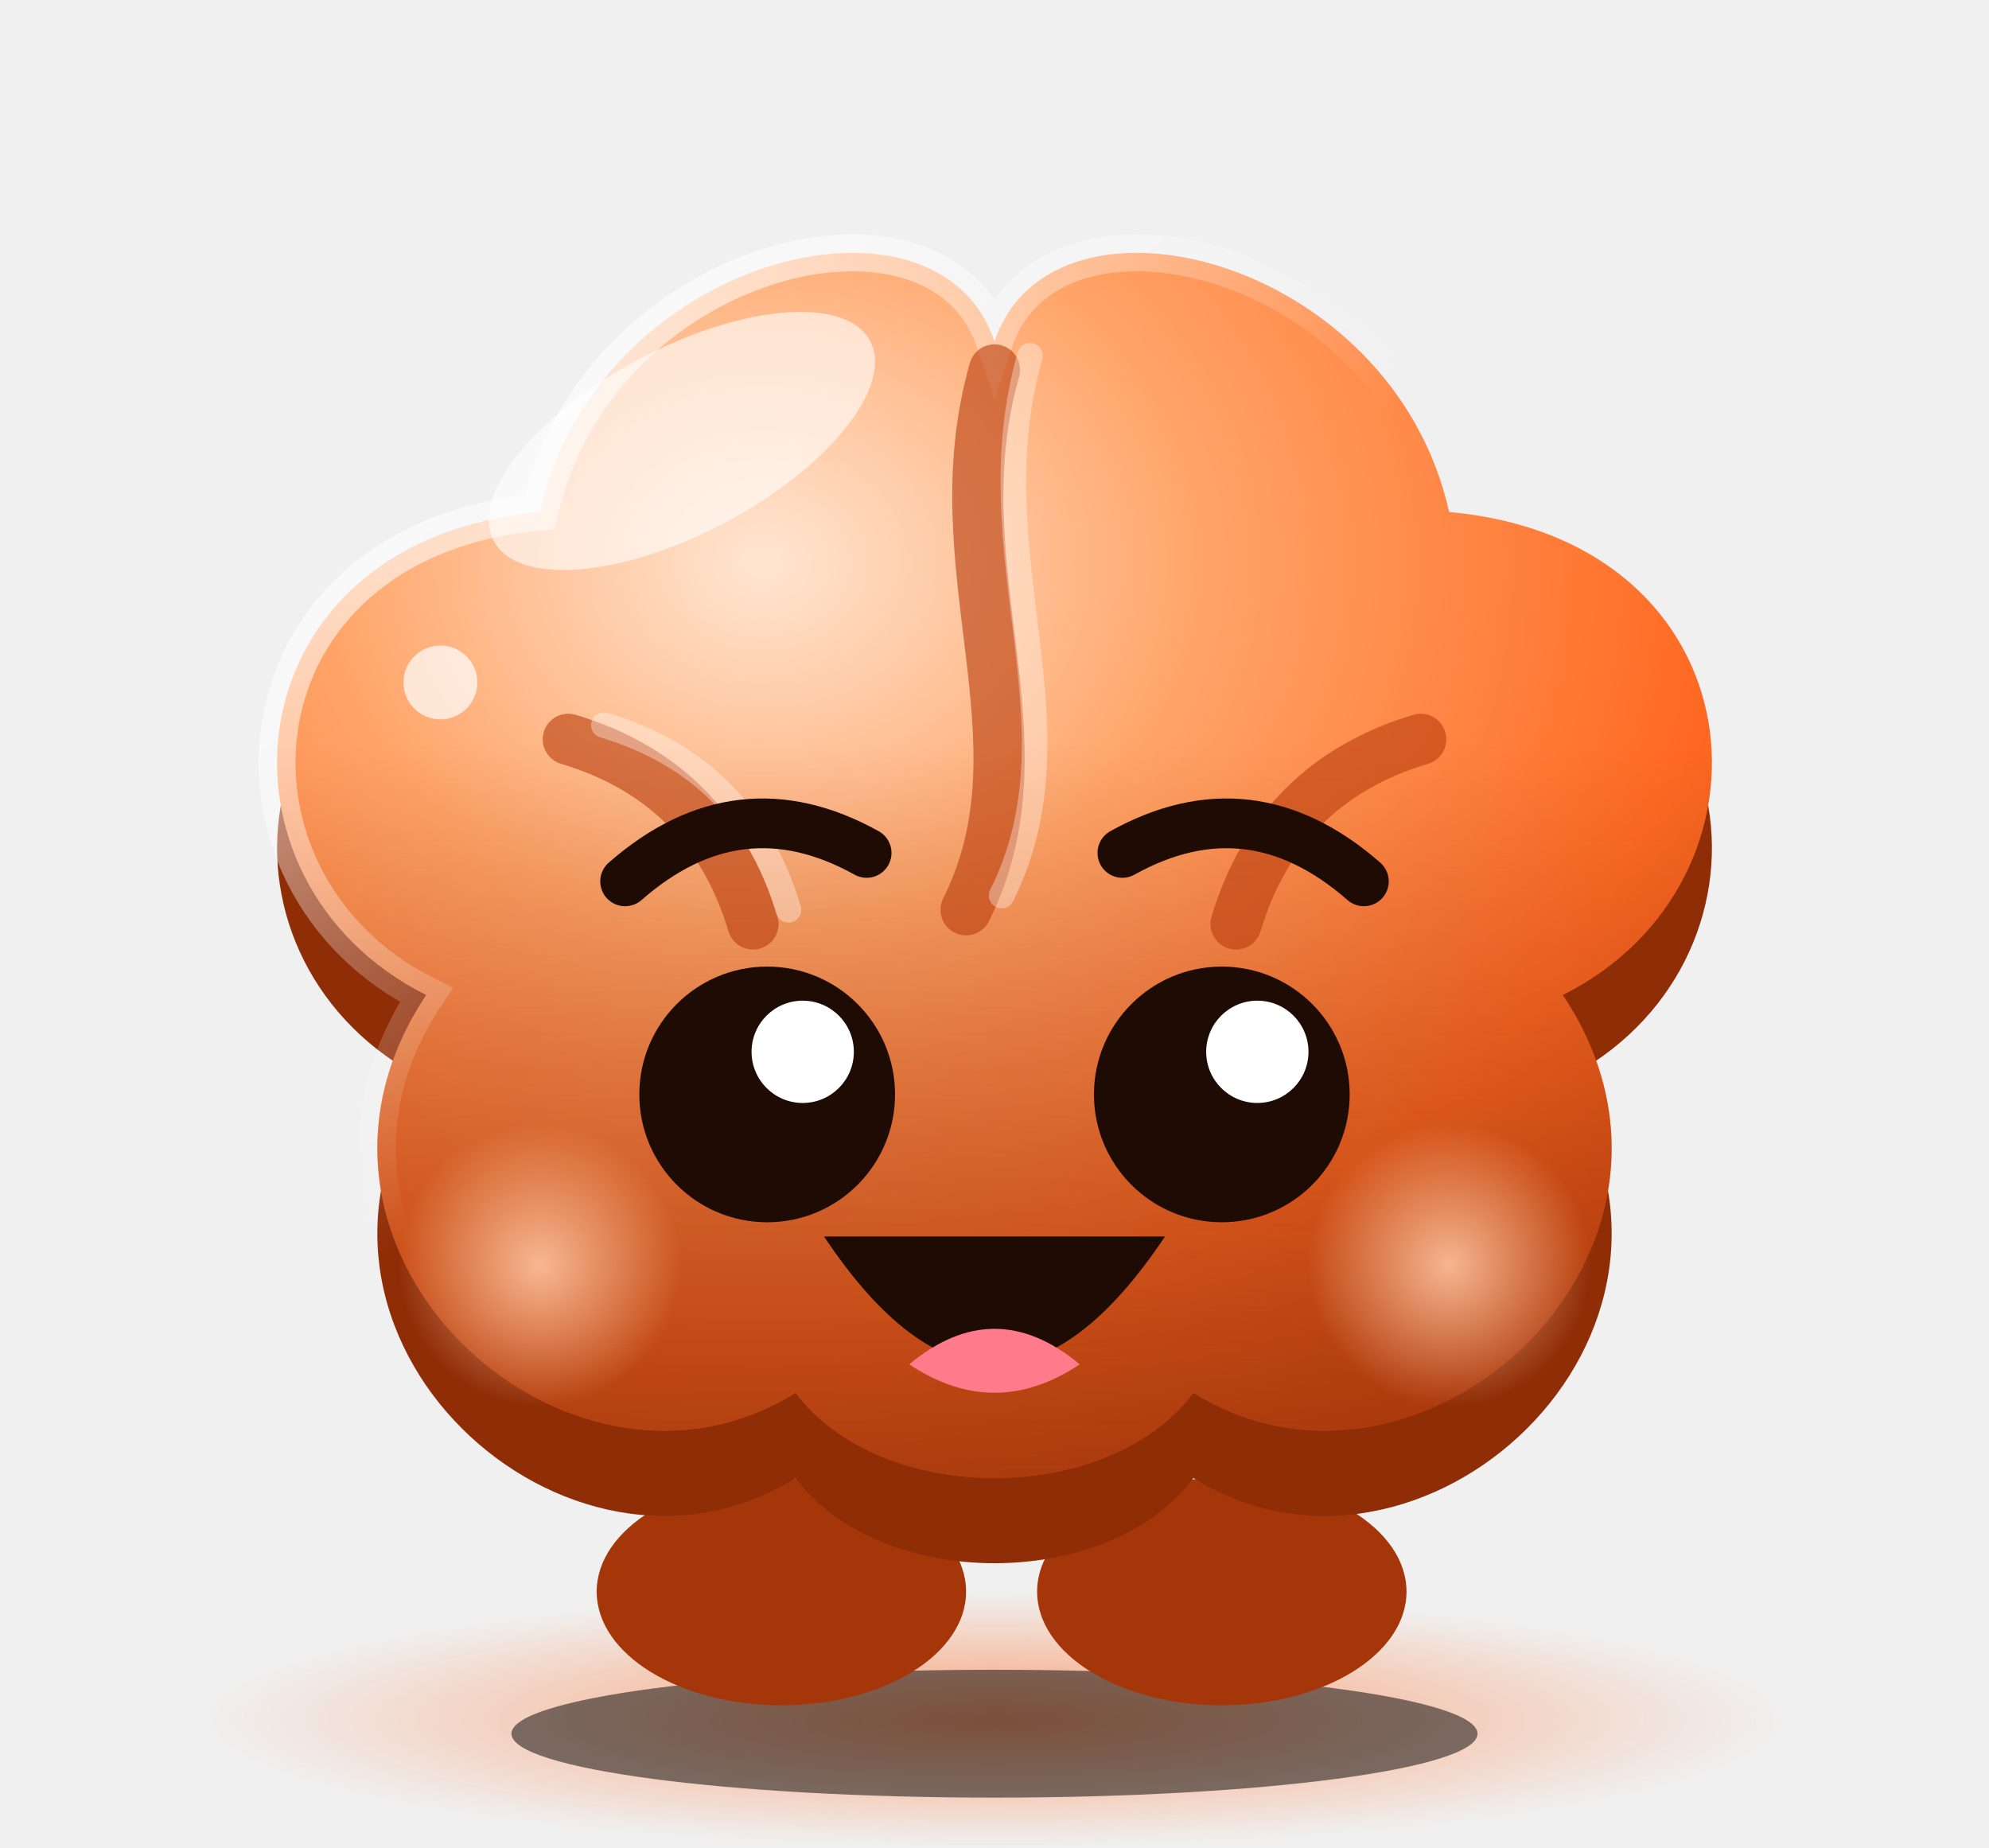
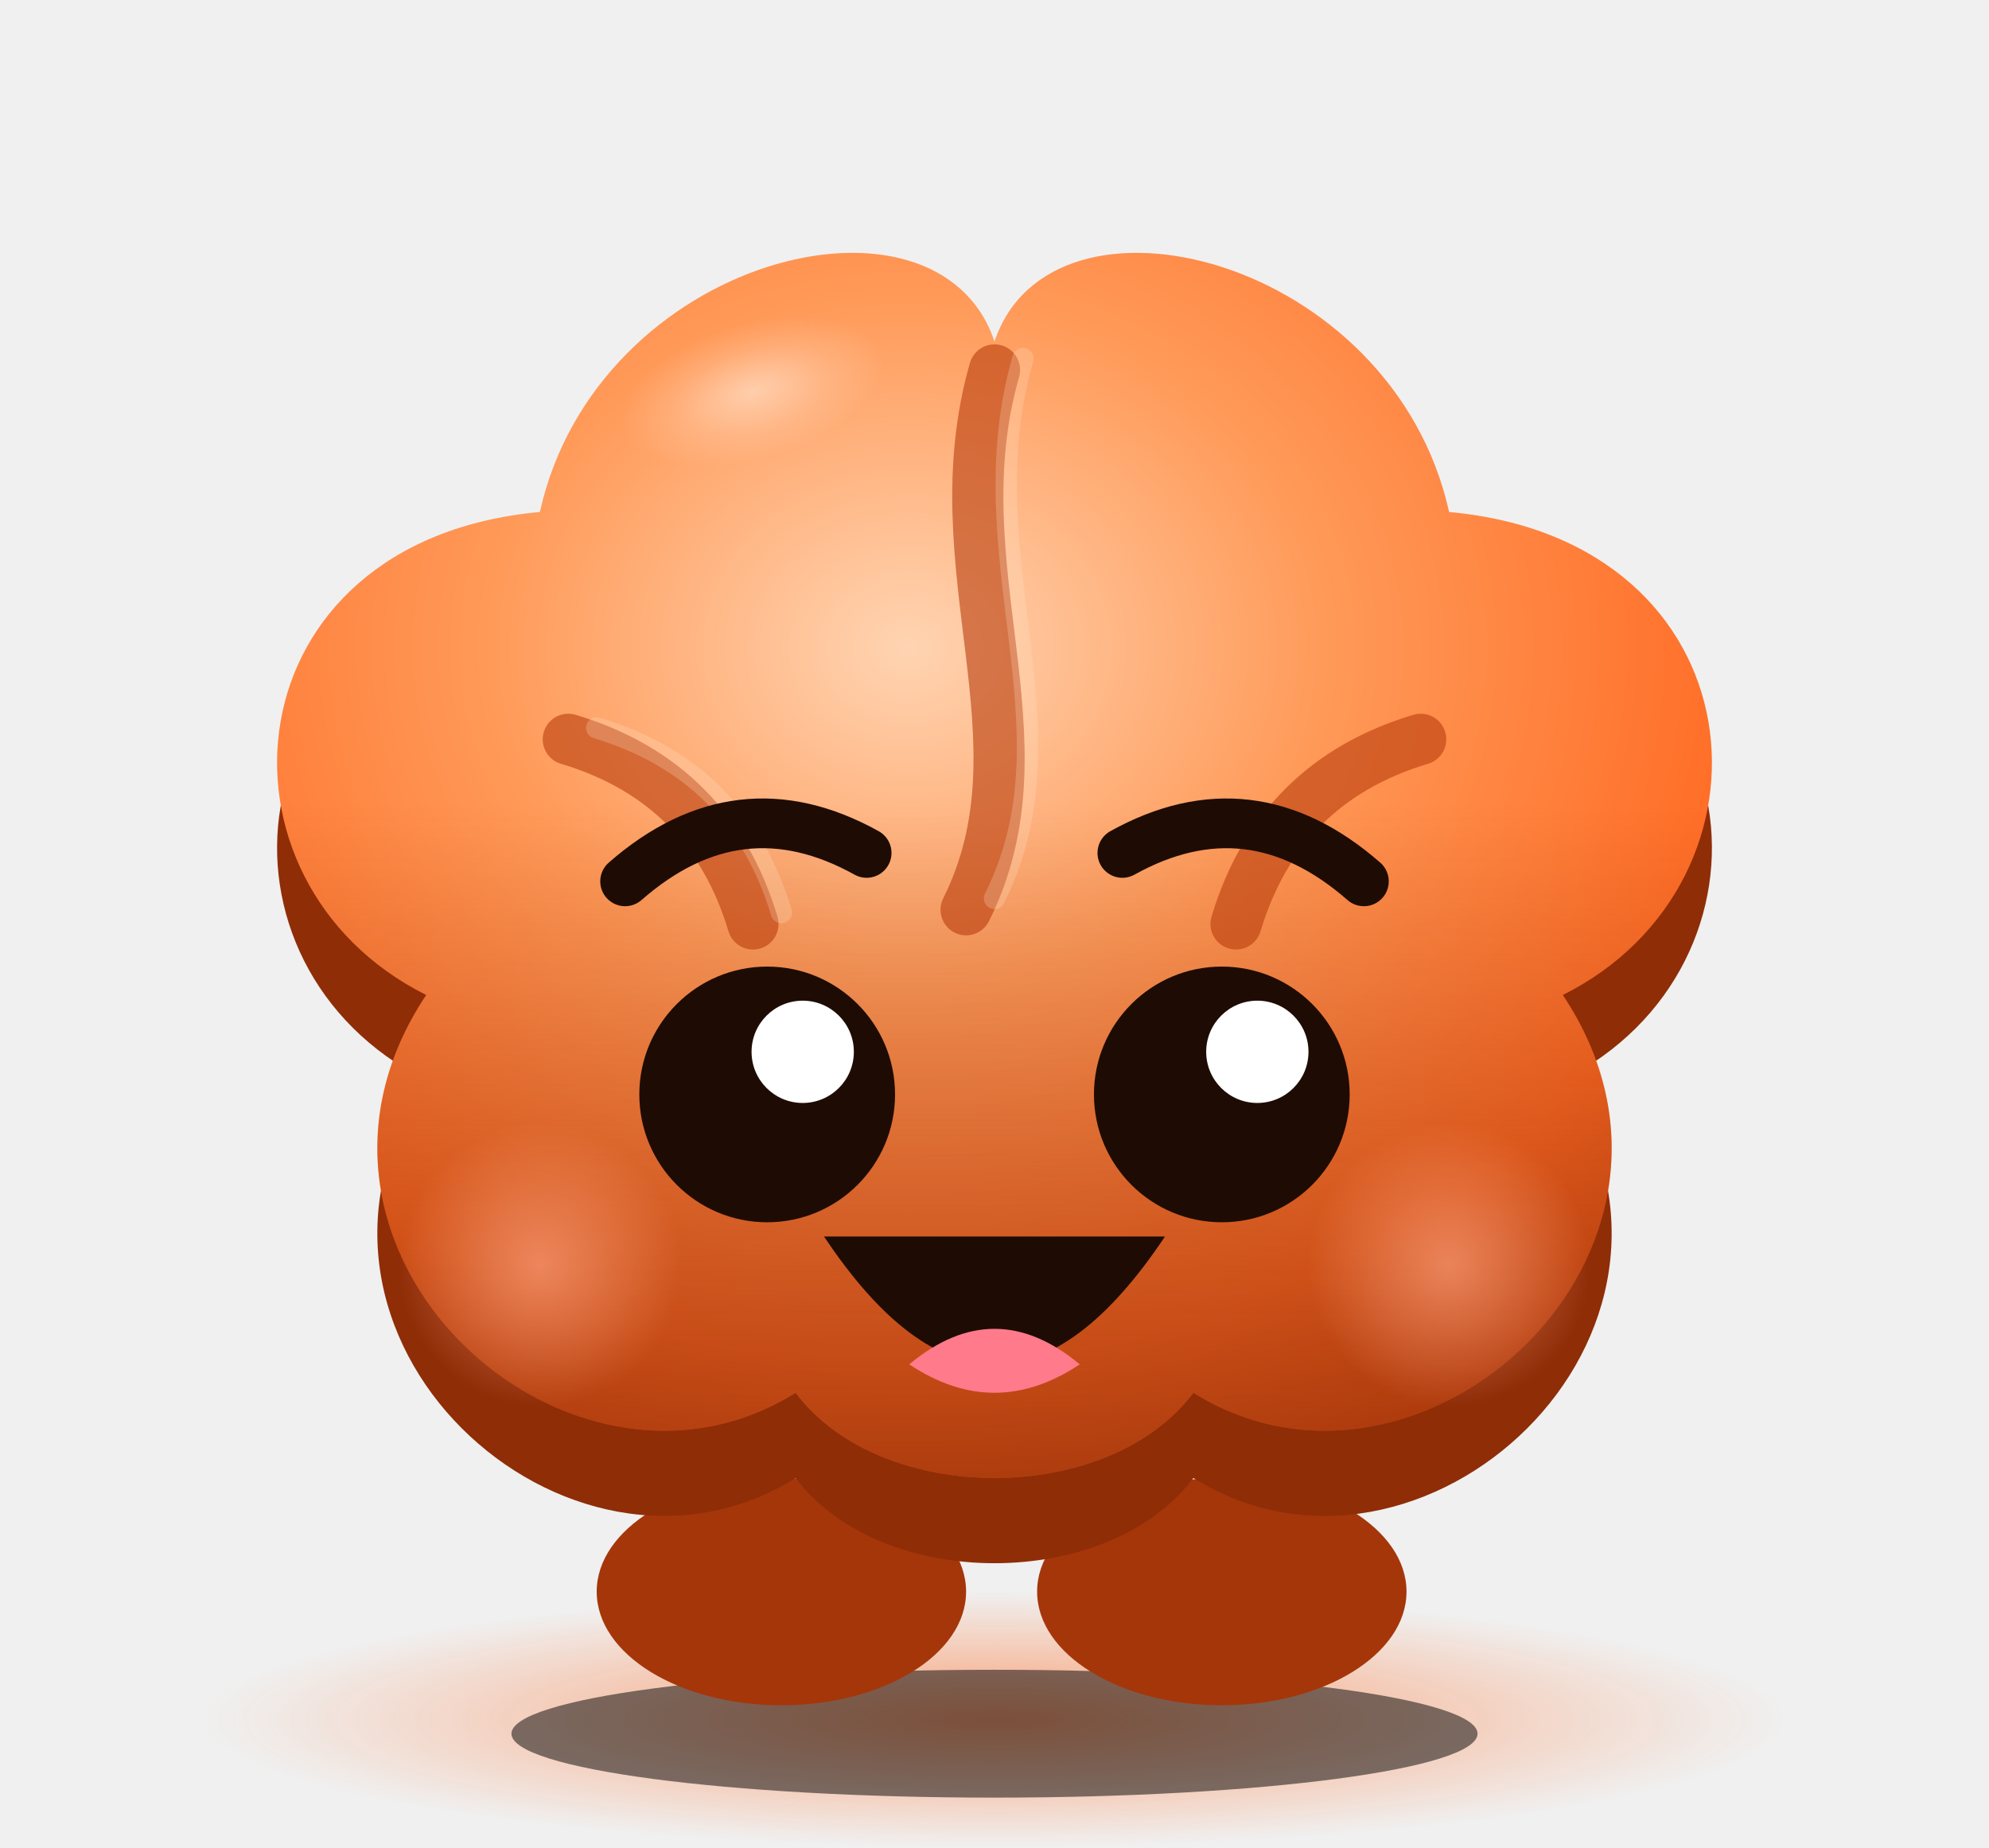
<svg xmlns="http://www.w3.org/2000/svg" viewBox="0 0 140 130" width="240" height="223" aria-hidden="true">
  <defs>
-     <radialGradient id="axexcited" cx=".34" cy=".25" r=".95">
-       <stop offset="0" stop-color="#FFE6D2" />
-       <stop offset=".32" stop-color="#FFA468" />
-       <stop offset=".68" stop-color="#FF6B24" />
+     <clipPath id="clexcited">
+       <path d="M30 70C14 62 16 38 38 36C42 18 66 12 70 24C74 12 98 18 102 36C124 38 126 62 110 70C122 88 100 108 84 98C78 106 62 106 56 98C40 108 18 88 30 70Z" />
+     </clipPath>
+     <radialGradient id="axexcited" cx=".44" cy=".32" r=".82">
+       <stop offset="0" stop-color="#FFD4B2" />
+       <stop offset=".35" stop-color="#FF9A59" />
+       <stop offset=".72" stop-color="#FF6B24" />
      <stop offset="1" stop-color="#C9420C" />
    </radialGradient>
-     <linearGradient id="sxexcited" x1="0" y1=".4" x2="0" y2="1">
+     <linearGradient id="sxexcited" x1="0" y1=".45" x2="0" y2="1">
      <stop offset="0" stop-color="#7A2204" stop-opacity="0" />
-       <stop offset="1" stop-color="#7A2204" stop-opacity=".55" />
+       <stop offset="1" stop-color="#7A2204" stop-opacity=".52" />
    </linearGradient>
-     <linearGradient id="rxexcited" x1="0" y1="0" x2="1" y2="1">
-       <stop offset="0" stop-color="#fff" stop-opacity=".9" />
-       <stop offset=".45" stop-color="#fff" stop-opacity="0" />
-     </linearGradient>
+     <radialGradient id="gxexcited">
+       <stop offset="0" stop-color="#FFF4EA" stop-opacity=".52" />
+       <stop offset=".6" stop-color="#FFF4EA" stop-opacity=".16" />
+       <stop offset="1" stop-color="#FFF4EA" stop-opacity="0" />
+     </radialGradient>
    <radialGradient id="cxexcited">
-       <stop offset="0" stop-color="#FFC9A6" stop-opacity=".85" />
-       <stop offset="1" stop-color="#FFC9A6" stop-opacity="0" />
+       <stop offset="0" stop-color="#FFA685" stop-opacity=".62" />
+       <stop offset="1" stop-color="#FFA685" stop-opacity="0" />
    </radialGradient>
    <radialGradient id="kxexcited">
      <stop offset="0" stop-color="#FF6B24" stop-opacity=".6" />
      <stop offset="1" stop-color="#FF6B24" stop-opacity="0" />
    </radialGradient>
  </defs>
  <ellipse cx="70" cy="121" rx="56" ry="9" fill="url(#kxexcited)" />
  <ellipse cx="70" cy="122" rx="34" ry="4.5" fill="#000" opacity=".5" />
  <g class="mb">
    <ellipse cx="55" cy="112" rx="13" ry="8" fill="#A5360A" />
    <ellipse cx="86" cy="112" rx="13" ry="8" fill="#A5360A" />
    <path d="M30 70C14 62 16 38 38 36C42 18 66 12 70 24C74 12 98 18 102 36C124 38 126 62 110 70C122 88 100 108 84 98C78 106 62 106 56 98C40 108 18 88 30 70Z" fill="#8F2D07" transform="translate(0,6)" />
    <path d="M30 70C14 62 16 38 38 36C42 18 66 12 70 24C74 12 98 18 102 36C124 38 126 62 110 70C122 88 100 108 84 98C78 106 62 106 56 98C40 108 18 88 30 70Z" fill="url(#axexcited)" />
    <path d="M30 70C14 62 16 38 38 36C42 18 66 12 70 24C74 12 98 18 102 36C124 38 126 62 110 70C122 88 100 108 84 98C78 106 62 106 56 98C40 108 18 88 30 70Z" fill="url(#sxexcited)" />
-     <path d="M30 70C14 62 16 38 38 36C42 18 66 12 70 24C74 12 98 18 102 36C124 38 126 62 110 70C122 88 100 108 84 98C78 106 62 106 56 98C40 108 18 88 30 70Z" fill="none" stroke="url(#rxexcited)" stroke-width="2.6" />
-     <g stroke-linecap="round" fill="none">
-       <g stroke="#B93C0C" stroke-width="3.6" opacity=".6">
-         <path d="M70 26C66 40 74 52 68 64" />
-         <path d="M40 52q10 3 13 13" />
-         <path d="M100 52q-10 3-13 13" />
-       </g>
-       <g stroke="#fff" stroke-width="1.8" opacity=".35" transform="translate(2.5,-1)">
-         <path d="M70 26C66 40 74 52 68 64" />
-         <path d="M40 52q10 3 13 13" />
+     <g clip-path="url(#clexcited)">
+       <ellipse cx="53" cy="27.5" rx="9.5" ry="4.8" transform="rotate(-16 53 27.5)" fill="url(#gxexcited)" />
+       <g stroke-linecap="round" fill="none">
+         <g stroke="#B93C0C" stroke-width="3.6" opacity=".6">
+           <path d="M70 26C66 40 74 52 68 64" />
+           <path d="M40 52q10 3 13 13" />
+           <path d="M100 52q-10 3-13 13" />
+         </g>
+         <g stroke="#FFE4CE" stroke-width="1.5" opacity=".24" transform="translate(2,-0.8)">
+           <path d="M70 26C66 40 74 52 68 64" />
+           <path d="M40 52q10 3 13 13" />
+         </g>
      </g>
    </g>
-     <ellipse cx="48" cy="31" rx="15" ry="6.5" transform="rotate(-28 48 31)" fill="#fff" opacity=".6" />
-     <circle cx="31" cy="48" r="2.6" fill="#fff" opacity=".7" />
    <circle cx="38" cy="89" r="10" fill="url(#cxexcited)" />
    <circle cx="102" cy="89" r="10" fill="url(#cxexcited)" />
    <g class="eye">
      <circle cx="54" cy="77" r="9" fill="#1E0C04" />
      <circle cx="56.5" cy="74" r="3.6" fill="#fff" />
      <circle cx="86" cy="77" r="9" fill="#1E0C04" />
      <circle cx="88.5" cy="74" r="3.6" fill="#fff" />
    </g>
    <path d="M44 62q8-7 17-2M96 62q-8-7-17-2" stroke="#1E0C04" stroke-width="3.5" stroke-linecap="round" fill="none" />
    <path d="M58 87q12 18 24 0z" fill="#1E0C04" />
    <path d="M64 96q6 4 12 0q-6-5-12 0z" fill="#FF7A8A" />
  </g>
</svg>
